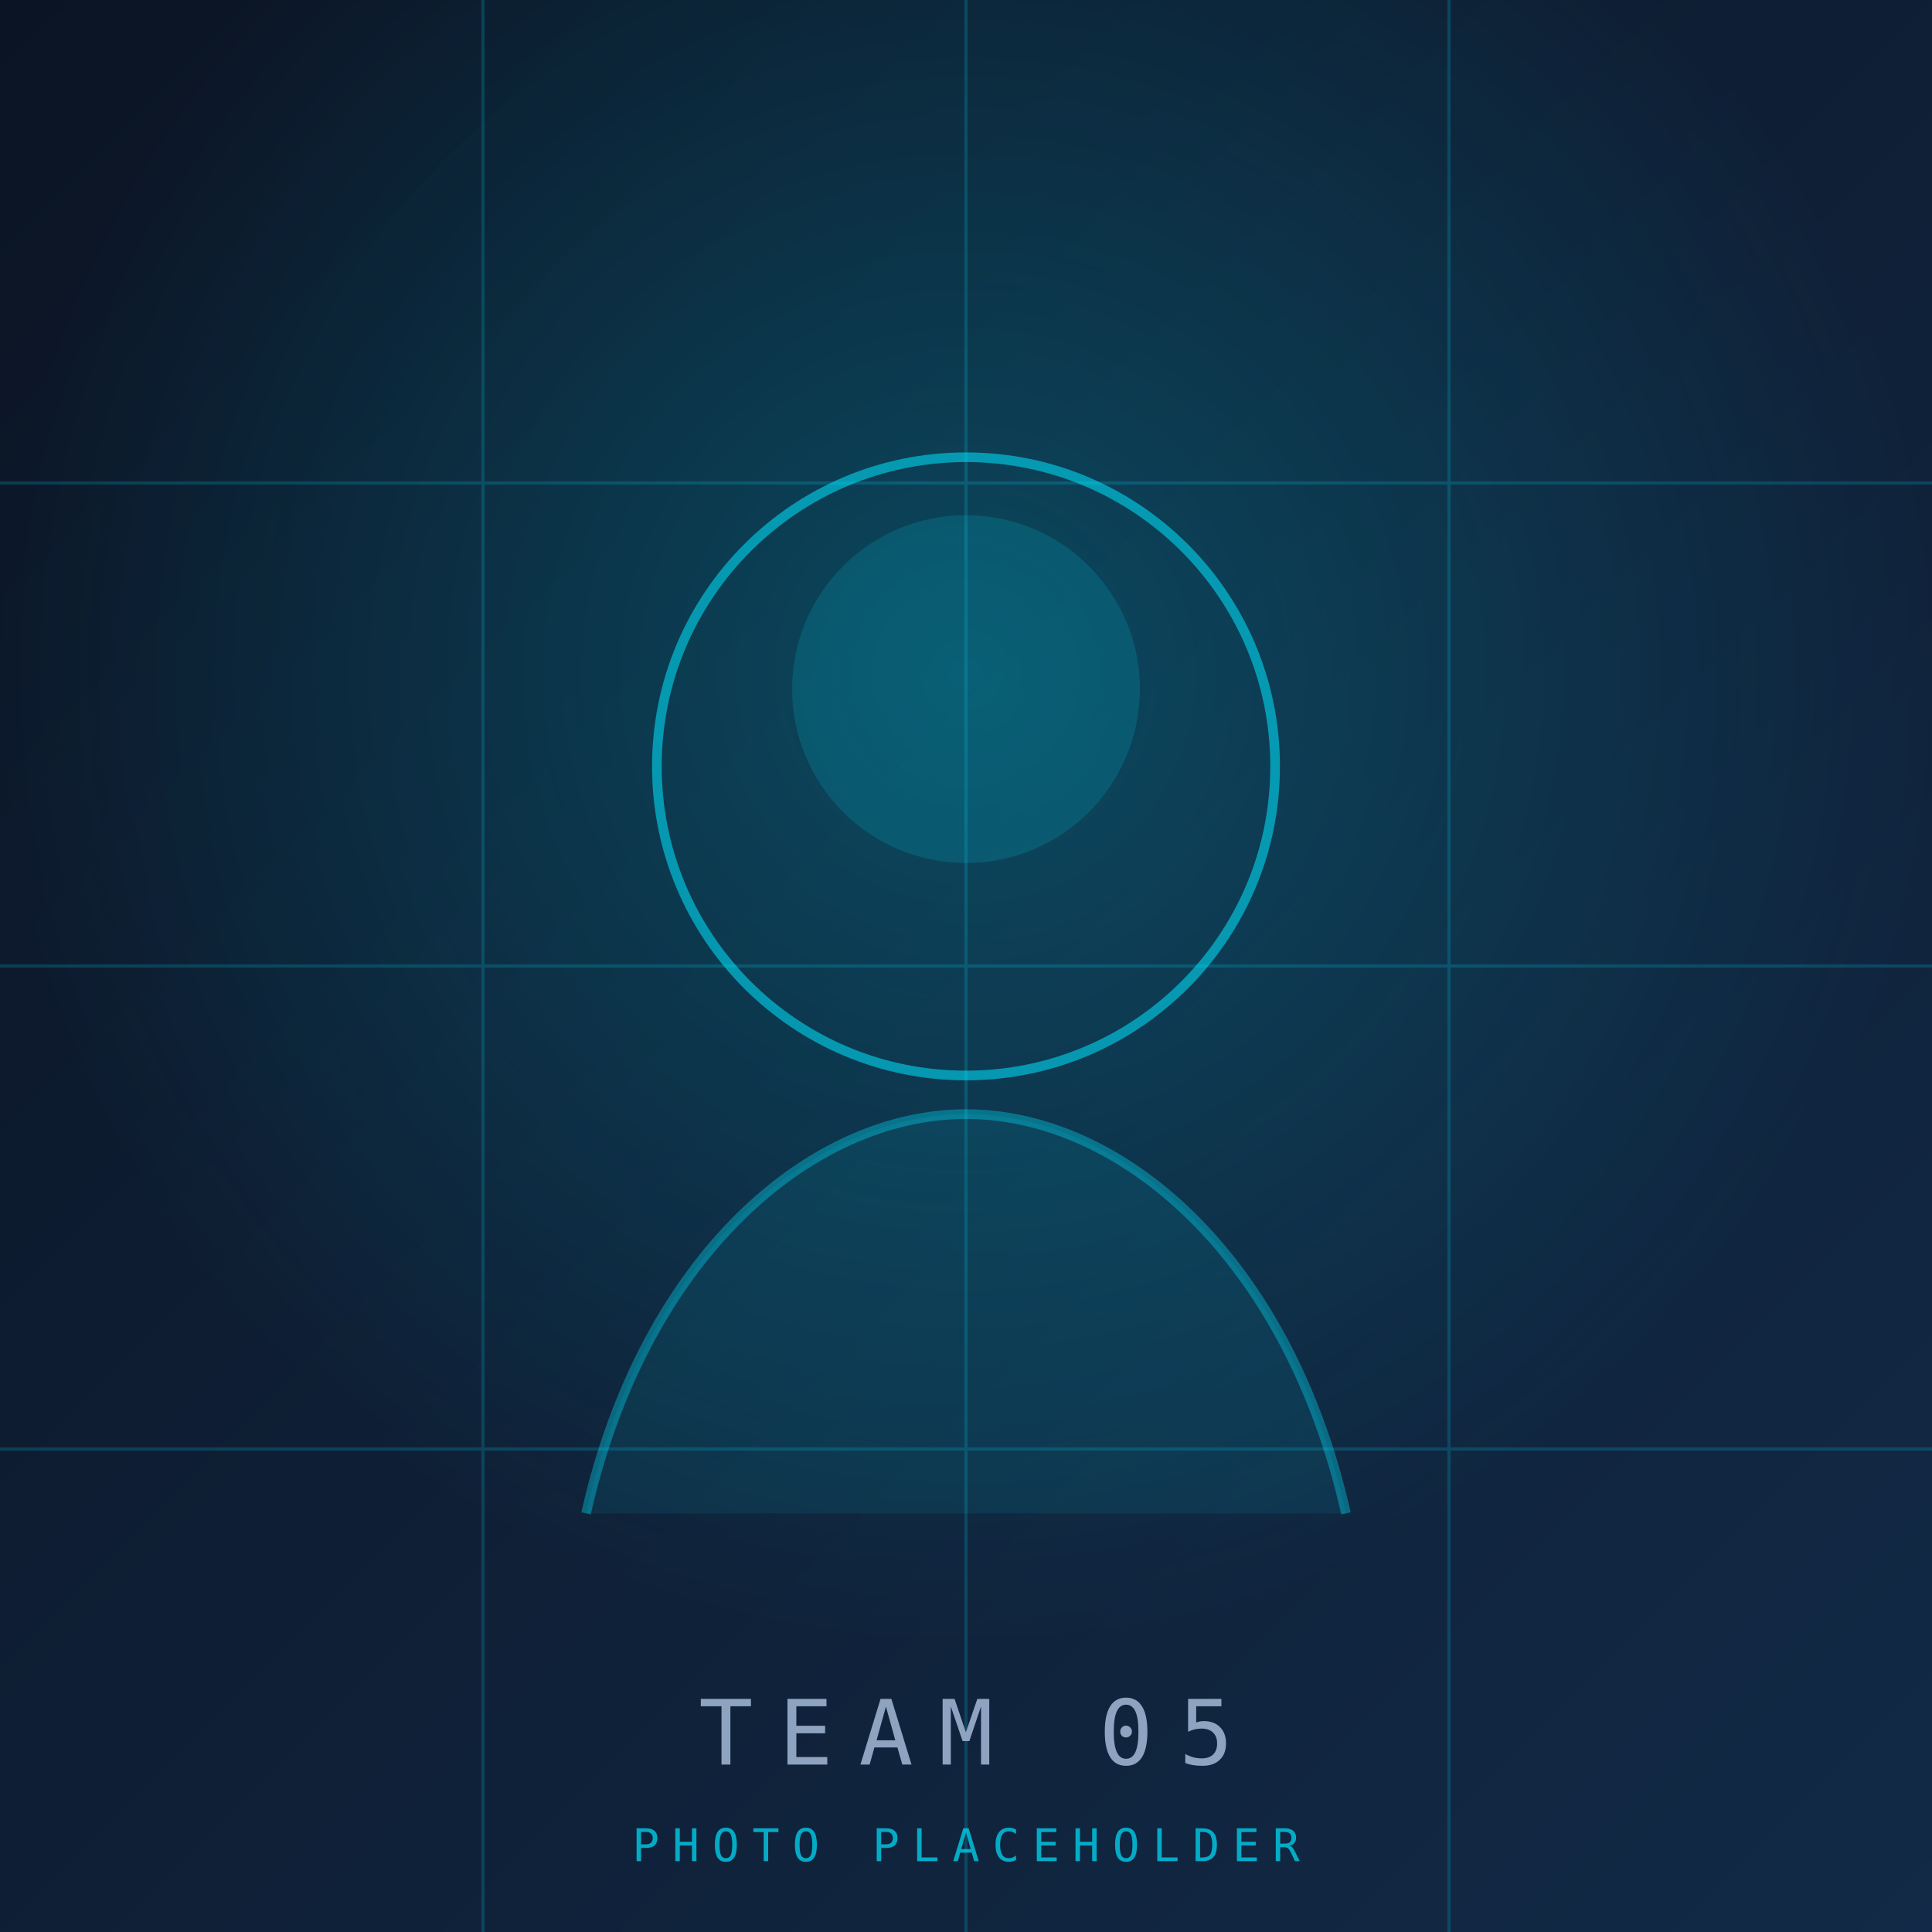
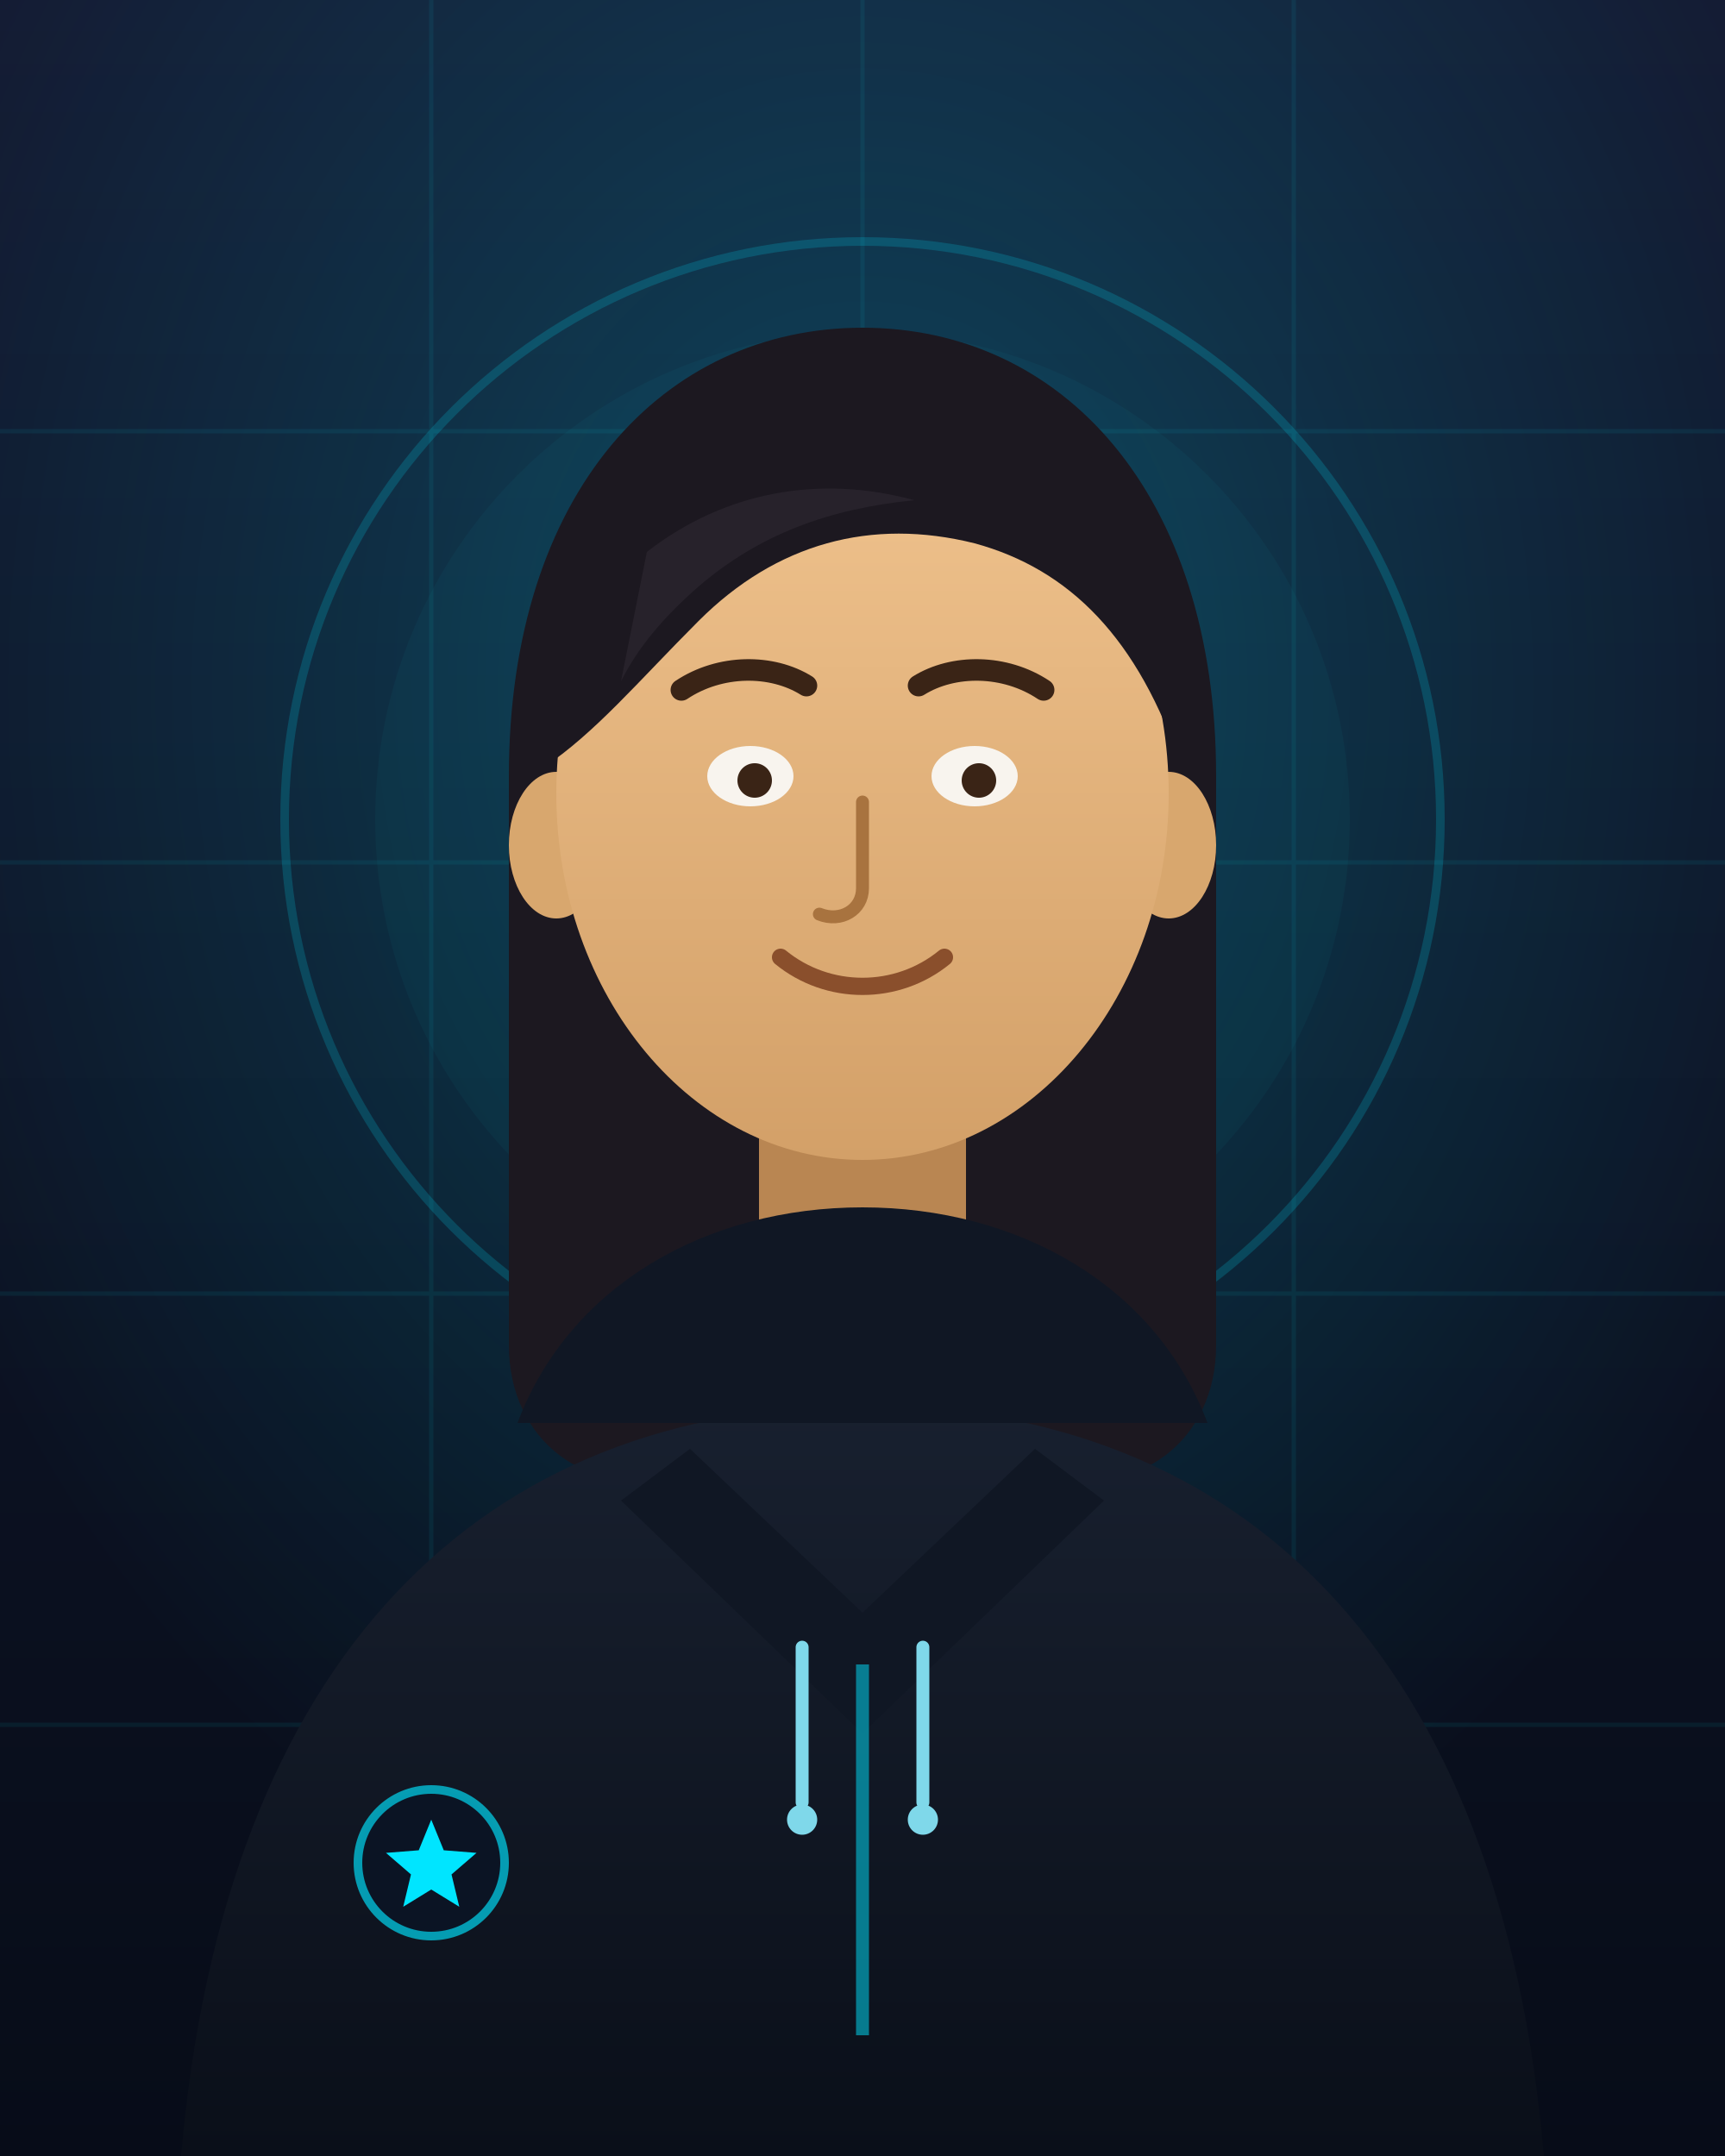
- <svg xmlns="http://www.w3.org/2000/svg" viewBox="0 0 600 600" role="img" aria-label="Team member 05 placeholder">
+ <svg xmlns="http://www.w3.org/2000/svg" viewBox="0 0 400 500" role="img" aria-label="Illustrated portrait of Jesteen">
  <defs>
-     <linearGradient id="bg" x1="0" y1="0" x2="1" y2="1">
-       <stop offset="0" stop-color="#0b1424" />
-       <stop offset="1" stop-color="#122a47" />
+     <linearGradient id="bg" x1="0" y1="0" x2="0" y2="1">
+       <stop offset="0" stop-color="#141b33" />
+       <stop offset="1" stop-color="#070c18" />
    </linearGradient>
-     <radialGradient id="glow" cx="50%" cy="35%" r="50%">
+     <radialGradient id="glow" cx="50%" cy="32%" r="60%">
      <stop offset="0" stop-color="#00e5ff" stop-opacity="0.22" />
      <stop offset="1" stop-color="#00e5ff" stop-opacity="0" />
    </radialGradient>
+     <linearGradient id="skin" x1="0" y1="0" x2="0" y2="1">
+       <stop offset="0" stop-color="#f0c38e" />
+       <stop offset="1" stop-color="#d3a068" />
+     </linearGradient>
+     <linearGradient id="hoodie" x1="0" y1="0" x2="0" y2="1">
+       <stop offset="0" stop-color="#18202f" />
+       <stop offset="1" stop-color="#0a0f19" />
+     </linearGradient>
  </defs>
-   <rect width="600" height="600" fill="url(#bg)" />
-   <rect width="600" height="600" fill="url(#glow)" />
-   <g stroke="#00e5ff" stroke-opacity="0.18">
-     <path d="M0 150h600M0 300h600M0 450h600M150 0v600M300 0v600M450 0v600" />
+   <rect width="400" height="500" fill="url(#bg)" />
+   <rect width="400" height="500" fill="url(#glow)" />
+   <g stroke="#00e5ff" stroke-opacity="0.07" fill="none">
+     <path d="M0 100h400M0 200h400M0 300h400M0 400h400M100 0v500M200 0v500M300 0v500" />
  </g>
-   <circle cx="300" cy="238" r="96" fill="none" stroke="#00e5ff" stroke-opacity="0.55" stroke-width="3" />
-   <circle cx="300" cy="214" r="54" fill="#00e5ff" fill-opacity="0.14" />
-   <path d="M182 470c18-80 70-124 118-124s100 44 118 124" fill="#00e5ff" fill-opacity="0.08" stroke="#00e5ff" stroke-opacity="0.35" stroke-width="3" />
-   <text x="300" y="548" text-anchor="middle" font-family="ui-monospace, SFMono-Regular, monospace" font-size="28" fill="#8ea3bf" letter-spacing="8">TEAM 05</text>
-   <text x="300" y="578" text-anchor="middle" font-family="ui-monospace, SFMono-Regular, monospace" font-size="14" fill="#00e5ff" fill-opacity="0.7" letter-spacing="4">PHOTO PLACEHOLDER</text>
+   <circle cx="200" cy="190" r="134" fill="none" stroke="#00e5ff" stroke-opacity="0.18" stroke-width="2" />
+   <circle cx="200" cy="190" r="113" fill="#00e5ff" fill-opacity="0.035" />
+   <path d="M118 180c0-66 36-104 82-104s82 38 82 104v132c0 22-18 36-40 30-18-5-28-20-42-20s-24 15-42 20c-22 6-40-8-40-30z" fill="#1c1820" />
+   <path d="M176 250h48v52c0 14-11 24-24 24s-24-10-24-24z" fill="#b98652" />
+   <path d="M42 500c10-116 70-174 158-174s148 58 158 174z" fill="url(#hoodie)" />
+   <path d="M120 330c12-32 44-50 80-50s68 18 80 50" fill="#101724" />
+   <path d="M160 336l40 38 40-38 16 12-56 54-56-54z" fill="#101724" />
+   <path d="M200 386v86" stroke="#00e5ff" stroke-opacity="0.5" stroke-width="3" />
+   <path d="M186 382v36M214 382v36" stroke="#7fd8ea" stroke-width="3" stroke-linecap="round" />
+   <circle cx="186" cy="422" r="3.5" fill="#7fd8ea" />
+   <circle cx="214" cy="422" r="3.5" fill="#7fd8ea" />
+   <ellipse cx="129" cy="196" rx="11" ry="17" fill="#d8a76e" />
+   <ellipse cx="271" cy="196" rx="11" ry="17" fill="#d8a76e" />
+   <ellipse cx="200" cy="184" rx="71" ry="85" fill="url(#skin)" />
+   <path d="M126 178c-2-60 34-98 74-98 42 0 74 36 74 98-10-30-26-46-48-52-24-6-46 0-64 18-14 14-24 26-36 34z" fill="#1c1820" />
+   <path d="M150 128c18-14 40-18 62-12-20 2-36 8-50 20-8 7-14 14-18 22z" fill="#27222b" />
+   <path d="M158 160c9-6 21-6 29-1M213 159c8-5 20-5 29 1" stroke="#3a2416" stroke-width="5" fill="none" stroke-linecap="round" />
+   <ellipse cx="174" cy="180" rx="10" ry="7" fill="#f8f4ee" />
+   <ellipse cx="226" cy="180" rx="10" ry="7" fill="#f8f4ee" />
+   <circle cx="175" cy="181" r="4" fill="#3a2416" />
+   <circle cx="227" cy="181" r="4" fill="#3a2416" />
+   <path d="M200 186v20c0 5-5 8-10 6" stroke="#a8733f" stroke-width="3" fill="none" stroke-linecap="round" />
+   <path d="M181 222c11 9 27 9 38 0" stroke="#8a4f2c" stroke-width="4" fill="none" stroke-linecap="round" />
+   <circle cx="100" cy="432" r="17" fill="#0b1424" stroke="#00e5ff" stroke-opacity="0.65" stroke-width="2" />
+   <path d="M100 422l2.9 7.1 7.6.6-5.8 5 1.8 7.5-6.5-4-6.5 4 1.8-7.5-5.8-5 7.6-.6z" fill="#00e5ff" />
</svg>
